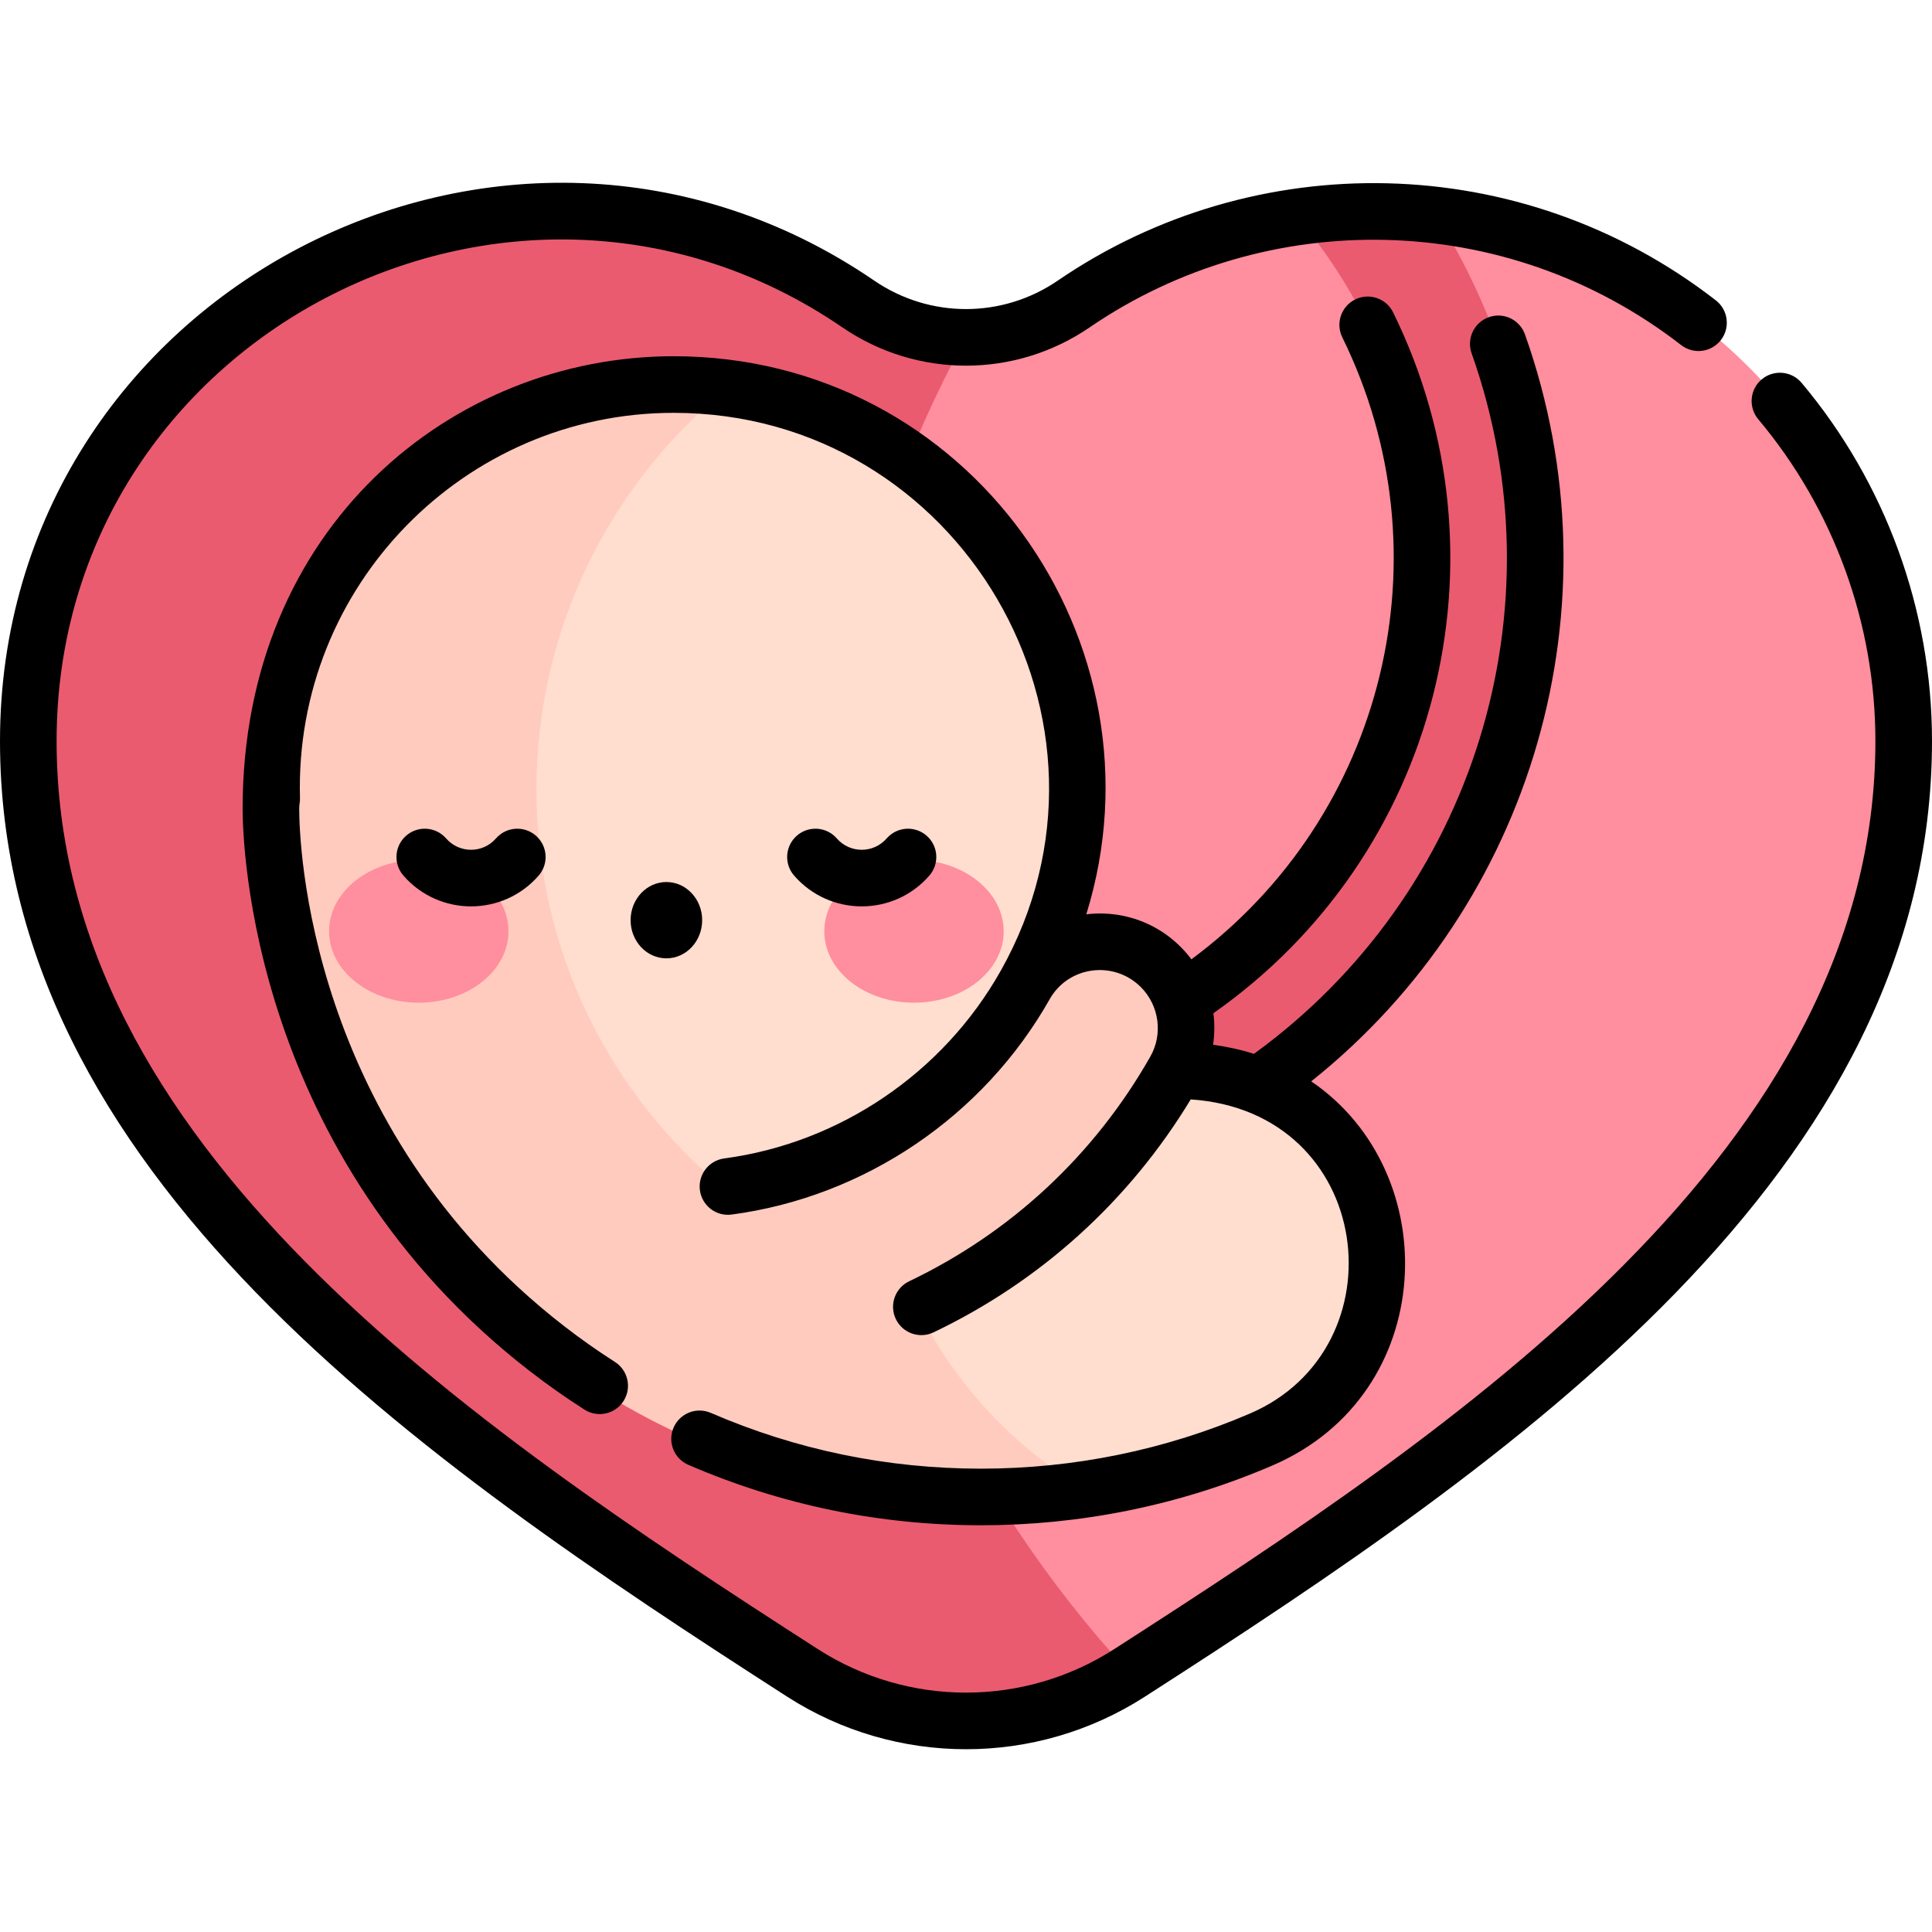
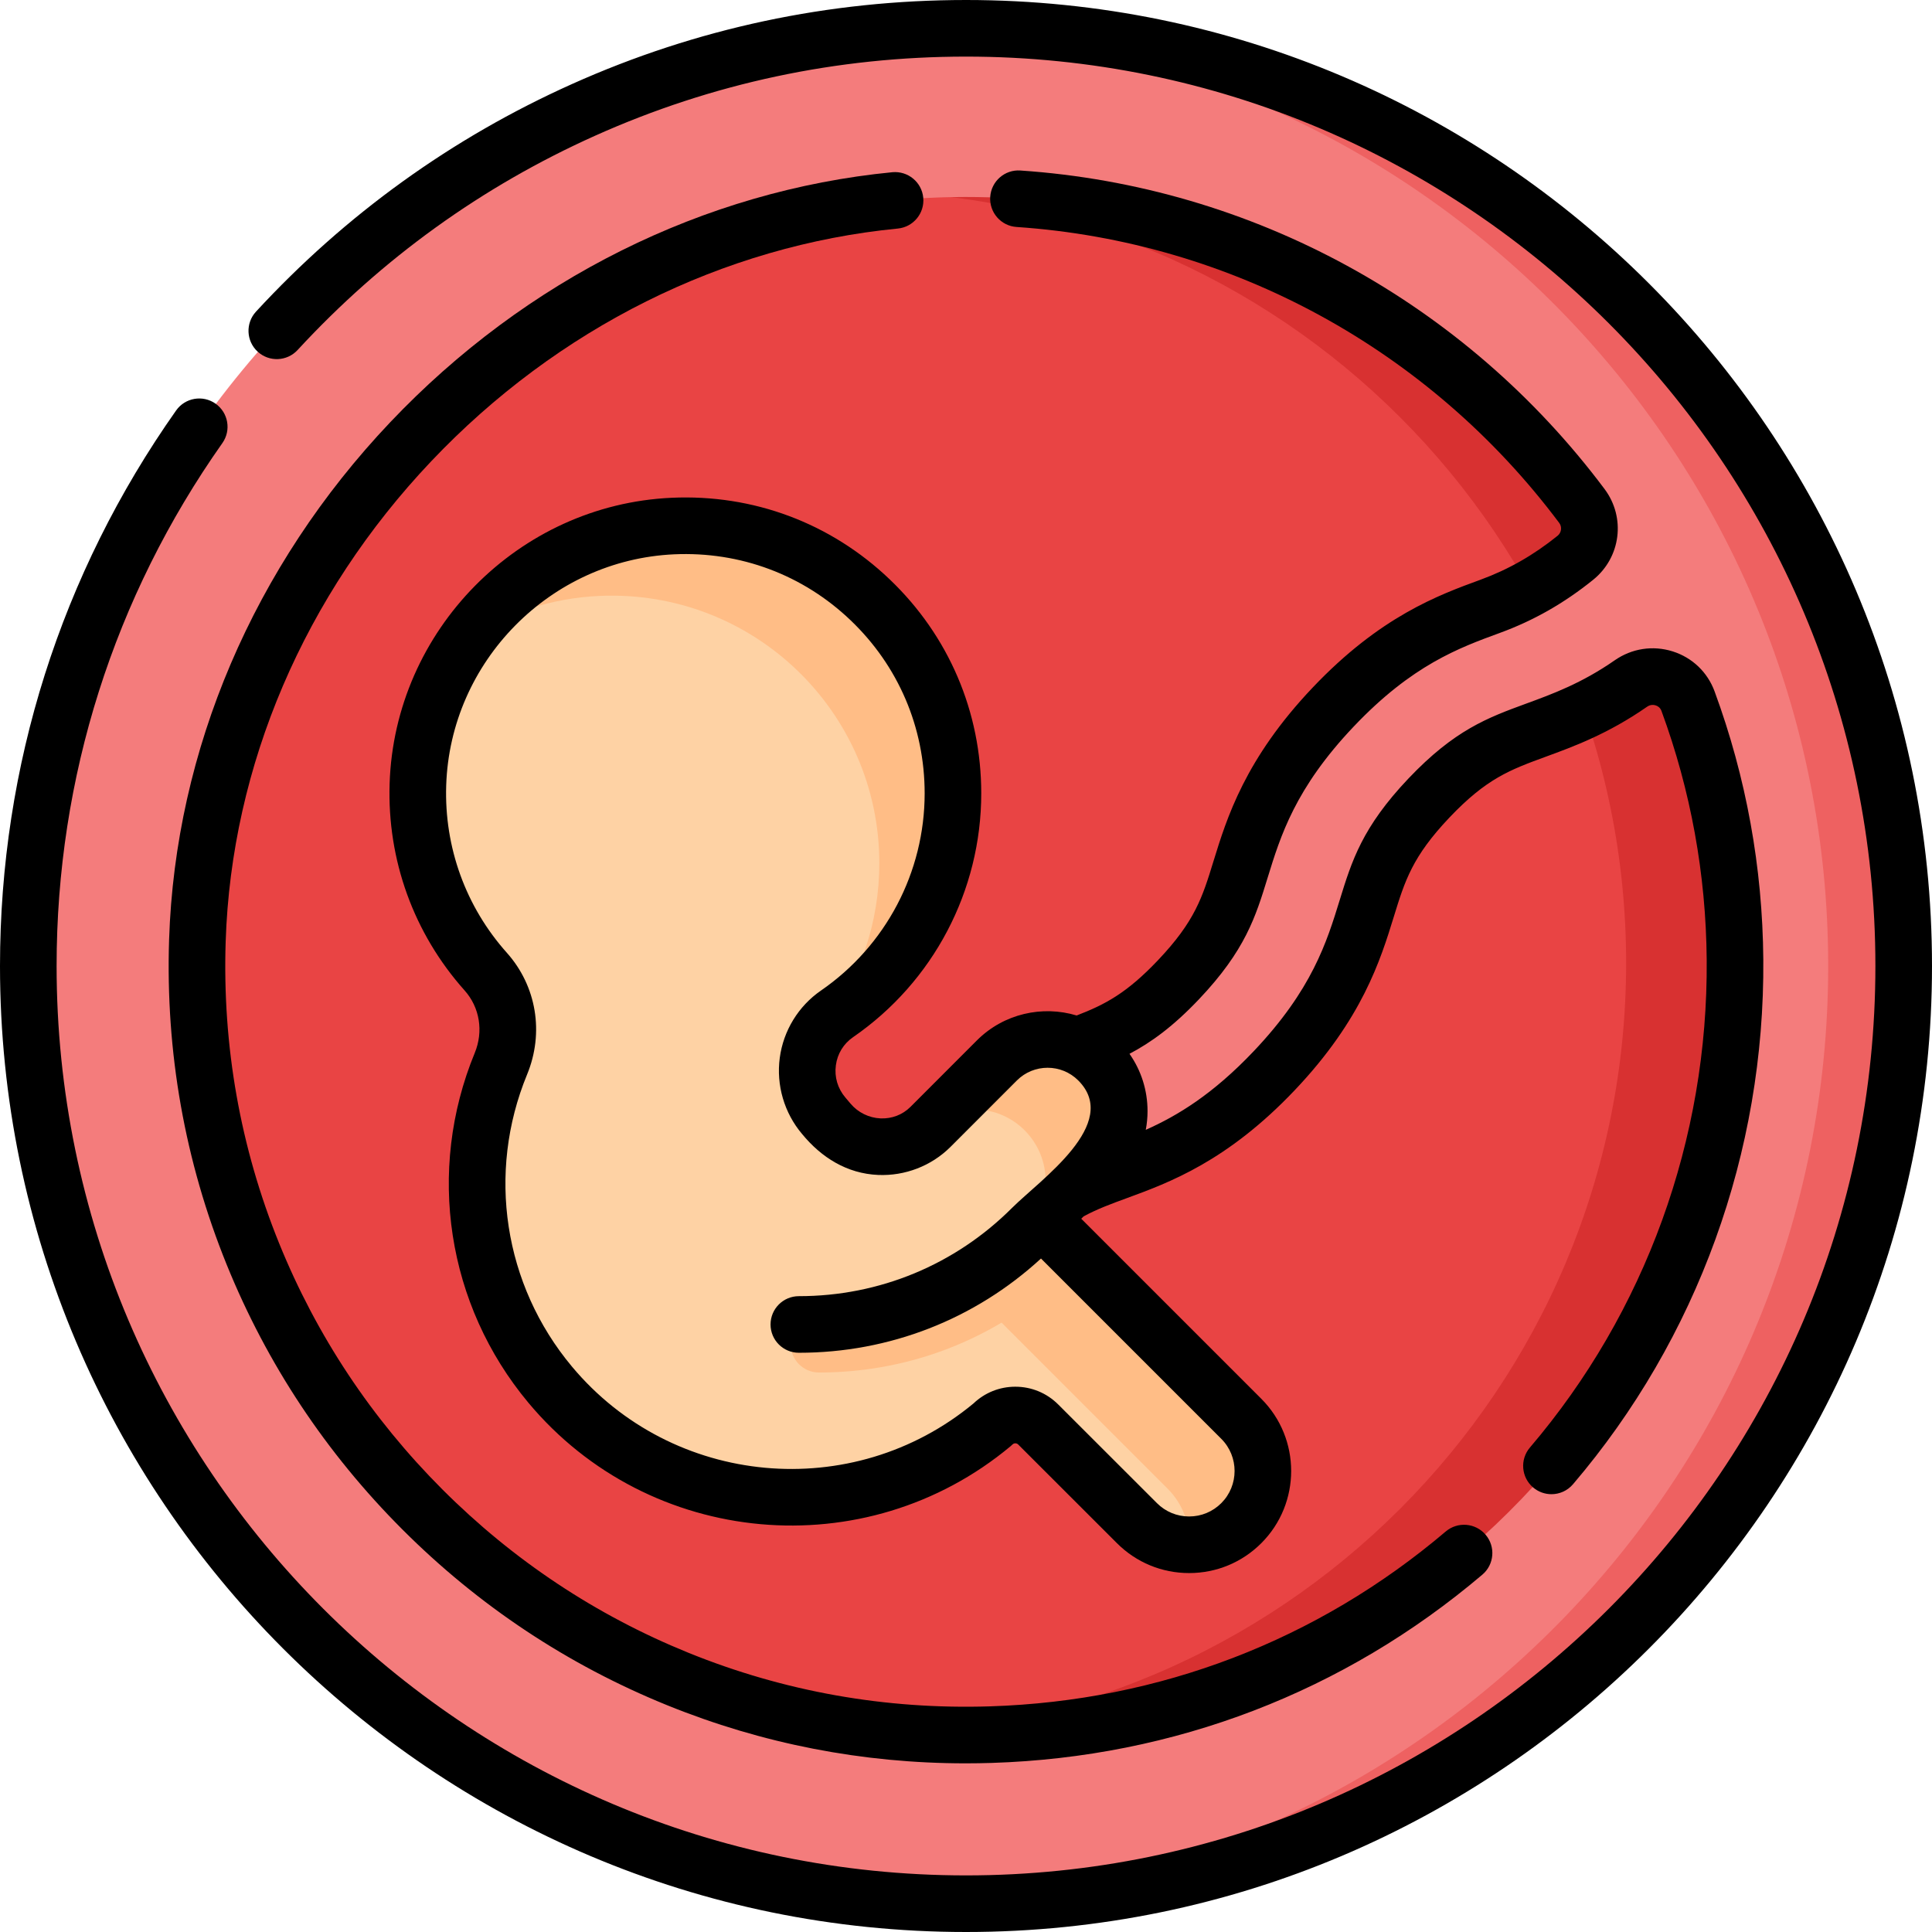
<svg xmlns="http://www.w3.org/2000/svg" id="Capa_1" enable-background="new 0 0 512 512" height="512" viewBox="0 0 512 512" width="512">
  <g>
    <g>
-       <path d="m380.515 57.038v17.582l-36.741-17.107c-21.74 3.117-41.878 11.178-59.213 23.037-8.626 5.901-18.594 8.852-28.56 8.852h-33.616v353.934h76.944c43.615-28.044 67.971-44.174 99.979-70.476 48.976-40.246 105.192-96.677 105.192-176.483 0-71.949-54.237-131.146-123.985-139.339z" fill="#ff8e9e" />
-       <g fill="#ea5b70">
-         <path d="m376.027 162.981c-4.94 45.406-31.804 85.617-71.86 107.563l-13.154 7.208 14.415 26.31 13.155-7.207c48.645-26.653 81.269-75.486 87.269-130.628 4.206-38.654-5.047-77.086-25.337-109.188-11.908-1.398-24.047-1.345-36.741.475 24.526 29.018 36.426 67.115 32.253 105.467z" />
-         <path d="m256 89.401c-9.967 0-19.933-2.951-28.559-8.852-22.585-15.451-49.919-24.489-79.37-24.489-77.635.001-140.571 62.823-140.571 140.317 0 79.806 56.217 136.236 105.194 176.481 31.942 26.247 57.319 43.053 99.986 70.486 26.38 16.961 60.268 16.952 86.648-.01-88.817-96.492-106.246-238.864-43.328-353.933z" />
+       <g>
+         <circle cx="255.99" cy="256" fill="#e94444" r="223.973" />
+         <path d="m479.96 256c0 123.7-100.27 223.97-223.97 223.97-62.32 0-118.69-25.45-159.29-66.53 35.29 28.97 80.45 46.35 129.67 46.35 112.98 0 204.57-91.59 204.57-204.57 0-112.99-91.59-204.58-204.57-204.58-45.31 0-87.17 14.73-121.07 39.66 39.78-36.2 92.66-58.27 150.69-58.27 123.7 0 223.97 100.27 223.97 223.97z" fill="#d83131" />
+         <path d="m255.99 7.5c-137.02 0-248.5 111.48-248.5 248.5 0 133.898 106.458 243.407 239.175 248.327 3.095.115 6.203.173 9.325.173 2.141 0 4.276-1.027 6.404-1.081 134.073-3.409 241.096-112.54 241.096-247.419 0-113.553-75.878-208.566-179.857-238.122-21.488-6.108-44.176-10.378-67.643-10.378zm6.607 452.195c-117.623 3.74-214.109-92.79-210.298-210.428 3.426-105.738 94.518-195.309 200.297-197.039 68.078-1.113 128.79 31.344 166.618 81.871 3.205 4.282 2.432 10.353-1.729 13.714-7.887 6.37-15.552 10.292-22.526 12.848-11.13 4.07-24.98 9.14-41.68 26.74s-21.04 31.7-24.53 43.02c-3.02 9.83-5.41 17.59-16.46 29.23-10.51 11.08-17.93 14.15-26.93 17.46 2.06.92 3.99 2.22 5.68 3.91 3.71 3.71 5.56 8.57 5.56 13.43s-1.85 9.71-5.56 13.42l-8.41 8.41c4.39-2.5 8.64-4.06 13.37-5.79 11.12-4.08 24.98-9.15 41.68-26.75 16.69-17.59 21.03-31.69 24.52-43.02 3.03-9.82 5.42-17.58 16.47-29.23 11.05-11.64 18.67-14.43 28.32-17.97 7.238-2.647 15.634-5.717 25.214-12.385 5.388-3.75 12.862-1.482 15.129 4.678 7.876 21.398 12.256 44.467 12.45 68.514.898 111.018-86.219 201.839-197.185 205.367z" fill="#f47c7c" />
+         <path d="m328.952 402.647c-3.813 3.816-8.811 6.727-13.811 6.733-5.009.005-10.02-1.902-13.843-5.722l-26.171-26.153c-3.353-3.351-8.788-3.347-12.137.008-35.292 29.433-87.758 24.703-117.202-10.567-20.491-24.539-24.434-57.402-13.05-85.045 3.411-8.283 1.939-17.734-4.028-24.416-11.681-13.083-18.587-30.527-17.97-49.585.466-14.414 5.31-27.801 13.241-38.85 12.287-17.117 31.986-27.622 54.305-28.641 40.689-1.858 73.245 29.577 73.245 69.844 0 24.238-11.161 44.637-29.717 57.427-.962.663-1.84 2.401-2.631 3.199-6.553 6.613-7.168 17.402-.911 24.792l1.419 1.676c6.876 8.121 19.282 8.834 26.836 1.341.049-.048.097-.096.146-.145l2.114-2.116 15.396-14.406c7.421-7.41 19.441-7.41 26.851 0 3.71 3.711 4.566 7.571 4.566 12.431s-1.855 9.71-5.566 13.42l-15.107 16.108 53.02 52.019c7.633 7.634 8.636 19.011 1.005 26.648z" fill="#fed2a4" />
+         <path d="m158.78 157.93c-12.75.58-24.65 4.59-34.8 11.12 12.29-17.12 31.99-28.62 54.31-29.64 40.68-1.86 74.24 30.58 74.24 70.84 0 24.24-12.16 45.64-30.72 58.43-.97.67-1.86 1.42-2.65 2.23 8.72-11.78 13.87-26.36 13.87-42.14 0-40.26-33.56-72.7-74.25-70.84z" fill="#ffbd86" />
+         <path d="m286.52 333.57-2.35 2.35c-5.65 5.65-11.89 10.51-18.59 14.5l-10.97-11.03c6.89-3.68 13.27-8.4 18.95-14.08l2.37-2.33z" fill="#ffbd86" />
+         <path d="m255.99 7.5c-3.35 0-6.68.07-10 .2 132.4 5.27 238.5 114.63 238.5 248.3s-106.1 243.03-238.5 248.3c3.32.13 6.65.2 10 .2 137.02 0 248.5-111.48 248.5-248.5s-111.48-248.5-248.5-248.5z" fill="#ee6161" />
+         <g fill="#ffbd86">
+           <path d="m328.95 403.65c-3.81 3.81-8.81 5.72-13.81 5.73.28-5.34-1.62-10.78-5.7-14.86l-53.02-53.02 15.11-15.11c3.71-3.71 5.57-8.56 5.57-13.42s-1.86-9.72-5.57-13.43c-6.16-6.16-15.51-7.2-22.75-3.11l15.4-15.41c7.42-7.41 19.44-7.41 26.85 0 3.71 3.71 5.57 8.57 5.57 13.43s-1.86 9.71-5.57 13.42l-15.1 15.11 53.02 53.02c7.63 7.63 7.63 20.01 0 27.65z" />
+           <path d="m286.52 333.57-2.35 2.35c-17.93 17.93-41.77 27.81-67.13 27.81-4.14 0-7.5-3.36-7.5-7.5 0-4.15 3.36-7.5 7.5-7.5 21.35 0 41.43-8.32 56.52-23.42l2.37-2.33z" />
+         </g>
      </g>
    </g>
    <g>
-       <path d="m349.035 299.288c-9.564-9.564-22.535-14.937-36.06-14.937h-2.551l-39.72-22.605c8.753-15.48 13.759-33.366 13.759-52.442 0-54.119-40.281-98.824-92.497-105.784l-55.947 31.985v192.885l152.196 66.715c15.763-2.454 30.878-6.865 45.088-12.979 33.041-14.215 41.165-57.405 15.732-82.838z" fill="#ffddcf" />
-       <path d="m310.423 284.351c5.07-8.929 3.522-20.152-3.738-27.412-10.648-10.648-28.573-8.303-35.982 4.807-16.101 28.488-44.915 48.832-78.738 53.341-30.425-25.17-49.811-63.212-49.811-105.783s19.387-80.614 49.812-105.784c-4.658-.621-9.408-.947-14.235-.947-58.946-.001-106.731 47.784-106.731 106.73 0 1.022.018 2.039.046 3.054 0-.018-.002-.035-.002-.053.929 59.259 29.254 111.861 72.882 145.689 31.814 24.668 71.75 39.36 115.124 39.36 9.92 0 19.66-.769 29.164-2.249-19.301-11.28-35.009-28.033-45-48.132 28.289-13.51 51.796-35.476 67.209-62.621z" fill="#ffcbbe" />
-     </g>
-     <g fill="#ff8e9e">
-       <ellipse cx="242.219" cy="246.793" rx="23.767" ry="18.927" />
-       <ellipse cx="110.98" cy="246.793" rx="23.767" ry="18.927" />
-     </g>
-     <g>
-       <path d="m477.439 101.455c-2.664-3.17-7.394-3.582-10.567-.919-3.171 2.664-3.583 7.396-.919 10.567 20.022 23.835 31.047 54.119 31.047 85.274 0 107.868-110.275 181.856-201.735 240.659-23.903 15.368-54.605 15.377-78.536-.011-93.452-60.088-201.729-133.624-201.729-240.648 0-106.894 120.569-169.589 208.206-109.637 19.816 13.557 45.771 13.553 65.588.001 46.747-31.98 110.226-31.372 156.731 4.711 3.271 2.537 7.983 1.945 10.523-1.328 2.539-3.272 1.944-7.984-1.328-10.523-51.723-40.129-122.332-40.859-174.396-5.24-14.706 10.059-33.945 10.061-48.65-.001-97.621-66.78-231.674 3.142-231.674 122.017 0 114.563 111.182 190.614 208.615 253.266 28.844 18.545 65.884 18.578 94.761.011 97.172-62.476 208.624-138.725 208.624-253.277 0-34.678-12.274-68.388-34.561-94.922z" />
-       <path d="m246.285 232.045c2.722-3.123 2.396-7.86-.727-10.582-3.124-2.721-7.862-2.396-10.582.727-3.5 4.018-9.718 4.016-13.217 0-2.723-3.124-7.46-3.448-10.582-.727s-3.448 7.459-.727 10.582c9.481 10.879 26.364 10.868 35.835 0z" />
-       <path d="m131.439 222.19c-3.5 4.018-9.718 4.016-13.217 0-2.723-3.124-7.46-3.448-10.582-.727s-3.448 7.459-.727 10.582c9.479 10.879 26.363 10.869 35.834 0 2.722-3.123 2.396-7.86-.727-10.582-3.124-2.721-7.861-2.396-10.581.727z" />
-       <path d="m186.081 243.857c0-5.585-4.245-10.112-9.481-10.112-5.237 0-9.481 4.527-9.481 10.112 0 5.584 4.245 10.112 9.481 10.112s9.481-4.528 9.481-10.112z" />
-       <path d="m404.131 88.616c-1.383-3.903-5.67-5.943-9.575-4.562-3.903 1.384-5.946 5.671-4.562 9.575 23.985 67.643.79 143.198-57.67 185.641-3.403-1.069-7.018-1.876-10.841-2.394.405-2.78.44-5.593.077-8.359 59.558-41.76 79.689-120.544 47.626-185.74-1.828-3.719-6.323-5.249-10.04-3.421-3.718 1.828-5.249 6.323-3.421 10.04 28.264 57.466 11.422 126.774-39.993 164.835-6.611-8.815-17.119-13.199-27.85-11.93 22.287-71.907-30.969-147.896-109.361-147.896-58.701 0-114.224 45.321-114.224 119.89 0 9.218 2.132 91.707 75.986 148.973 4.694 3.641 9.607 7.105 14.604 10.298 3.494 2.231 8.128 1.207 10.358-2.282 2.229-3.49 1.209-8.128-2.282-10.358-4.613-2.948-9.151-6.147-13.488-9.511-68.208-52.889-70.178-128.654-70.178-137.119 0-1.578.238-1.422.199-2.796-1.543-56.29 43.659-102.094 99.024-102.094 75.823 0 123.881 82.073 86.611 147.989-.001.003-.003.005-.005.008-15.248 26.979-42.612 45.52-73.2 49.597-4.105.548-6.99 4.319-6.443 8.426.548 4.106 4.318 6.996 8.426 6.443 35.223-4.695 66.728-26.036 84.276-57.085 4.962-8.779 16.989-10.354 24.148-3.194 4.871 4.871 5.907 12.439 2.519 18.406-14.795 26.059-36.897 46.652-63.917 59.557-3.737 1.785-5.32 6.262-3.535 10 1.785 3.736 6.259 5.321 10 3.535 28.418-13.572 51.885-34.869 68.154-61.735 48.855 3.261 56.077 65.878 15.738 83.231-22.362 9.62-46.603 14.627-71.31 14.627-24.844 0-48.939-4.974-71.616-14.784-3.8-1.646-8.218.104-9.861 3.906-1.645 3.802.104 8.217 3.906 9.861 24.567 10.628 50.667 16.017 77.571 16.017 25.828 0 52.171-5.064 77.237-15.848 44.043-18.949 45.789-77.633 10.271-101.794 58.788-46.872 82.097-126.163 56.641-197.953z" />
+       <path d="m226.08 274.855c21.265-14.658 33.96-38.809 33.96-64.603 0-21.626-8.613-41.767-24.254-56.709-15.632-14.936-36.165-22.617-57.833-21.627-40.573 1.853-73.385 35.121-74.7 75.739-.656 20.267 6.401 39.737 19.872 54.824 4.014 4.495 5.044 10.843 2.687 16.564-12.873 31.258-7.421 66.782 14.228 92.708 32.042 38.382 89.356 43.552 127.763 11.521.175-.147.344-.301.505-.462.261-.262.559-.316.763-.316s.502.055.764.315l26.171 26.153c5.11 5.105 11.901 7.917 19.125 7.917h.009c7.227-.003 14.02-2.819 19.128-7.932v.001c10.54-10.549 10.537-27.709-.007-38.254l-47.717-47.716.629-.629c3.606-1.952 7.249-3.293 11.464-4.835 11.229-4.119 26.607-9.762 44.493-28.612 17.896-18.86 22.721-34.525 26.253-45.99 2.952-9.569 4.903-15.892 14.736-26.258 9.834-10.358 16.044-12.637 25.473-16.097 7.367-2.695 16.536-6.049 26.906-13.267.921-.642 1.815-.5 2.265-.358.517.163 1.203.55 1.543 1.472 7.771 21.114 11.805 43.314 11.987 65.984.384 47.476-16.253 93.367-46.846 129.222-2.689 3.151-2.315 7.885.837 10.573 1.412 1.205 3.143 1.795 4.864 1.795 2.12 0 4.226-.893 5.709-2.632 32.936-38.602 50.849-87.994 50.436-139.079-.197-24.402-4.541-48.305-12.911-71.045-1.878-5.103-5.929-8.965-11.113-10.598-5.232-1.648-10.821-.789-15.339 2.354-8.777 6.108-16.595 8.968-23.535 11.507-10.143 3.722-18.903 6.937-31.156 19.843-12.25 12.915-15.003 21.833-18.199 32.193-3.429 11.13-7.315 23.745-22.79 40.056-10.866 11.452-20.209 17.099-28.608 20.841.307-1.621.468-3.281.468-4.967 0-5.51-1.679-10.76-4.784-15.18 5.74-3.021 11.564-7.236 18.414-14.458 12.272-12.929 15.015-21.855 18.195-32.208 3.43-11.123 7.316-23.73 22.796-40.044 15.495-16.329 27.885-20.86 38.821-24.859 8.938-3.277 17.002-7.874 24.655-14.055 7.347-5.933 8.674-16.494 3.021-24.044-37.058-49.497-93.487-80.266-154.82-84.417-4.127-.29-7.71 2.843-7.989 6.976-.28 4.133 2.843 7.71 6.976 7.989 56.969 3.856 109.391 32.447 143.826 78.442.779 1.041.583 2.559-.438 3.384-6.354 5.131-13.025 8.939-20.39 11.639-11.236 4.109-26.626 9.737-44.544 28.621-17.897 18.862-22.725 34.518-26.259 45.98-2.94 9.571-4.883 15.895-14.732 26.271-8.239 8.687-13.978 11.72-21.536 14.627-9.048-2.732-19.286-.534-26.435 6.603l-17.535 17.546-.098.098c-2.097 2.081-4.911 3.146-7.9 3.024-3.061-.133-5.951-1.55-7.93-3.888l-1.419-1.676c-2.019-2.385-2.904-5.404-2.492-8.502.408-3.065 2.03-5.716 4.567-7.465zm-13.522 25.662c5.119 6.241 11.899 10.498 20.145 10.856 7.121.306 14.088-2.374 19.14-7.386l17.649-17.659c4.483-4.476 11.773-4.48 16.249-.005 11.456 11.456-10.076 26.332-17.517 33.762-15.098 15.099-35.17 23.413-56.521 23.413-4.142 0-7.5 3.357-7.5 7.5s3.358 7.5 7.5 7.5c23.988 0 46.615-8.842 64.169-24.977l47.781 47.781c4.698 4.697 4.699 12.344.003 17.044-2.275 2.277-5.302 3.532-8.521 3.533-.002 0-.003 0-.004 0-3.219 0-6.245-1.253-8.521-3.527l-26.172-26.153c-3.037-3.034-7.072-4.705-11.365-4.705-.003 0-.007 0-.011 0-4.162.002-8.082 1.576-11.083 4.439-32.057 26.535-79.739 22.171-106.424-9.796-18.069-21.638-22.618-51.289-11.872-77.382 4.564-11.083 2.507-23.447-5.368-32.267-10.893-12.2-16.6-27.95-16.068-44.349 1.063-32.843 27.59-59.742 60.392-61.24 17.527-.79 34.146 5.411 46.787 17.488 12.65 12.085 19.617 28.373 19.617 45.863 0 20.86-10.271 40.395-27.474 52.253-5.981 4.122-9.962 10.623-10.923 17.837-.966 7.245 1.189 14.599 5.912 20.177z" />
+       <path d="m256 0c-36.328 0-71.455 7.491-104.405 22.267-31.819 14.268-59.997 34.562-83.753 60.317-2.808 3.045-2.617 7.79.428 10.598 3.044 2.809 7.789 2.616 10.598-.428 22.373-24.257 48.907-43.367 78.864-56.8 31.007-13.904 64.07-20.954 98.268-20.954 132.888 0 241 108.112 241 241s-108.112 241-241 241-241-108.112-241-241c0-49.912 15.19-97.83 43.93-138.575 2.387-3.385 1.579-8.064-1.806-10.452-3.384-2.387-8.064-1.577-10.452 1.806-30.533 43.288-46.672 94.197-46.672 147.221 0 141.159 114.841 256 256 256s256-114.841 256-256-114.841-256-256-256z" />
+       <path d="m236.477 45.639c-49.908 4.862-97.175 28.405-133.095 66.292-36.14 38.12-56.94 86.807-58.57 137.093-.964 29.768 4.168 58.733 15.254 86.092 10.678 26.35 26.337 49.962 46.545 70.182 20.207 20.22 43.811 35.895 70.154 46.588 25.229 10.241 51.822 15.417 79.157 15.417 2.301 0 4.611-.037 6.921-.11 48.392-1.539 93.344-18.793 129.998-49.896 3.158-2.68 3.546-7.413.866-10.571s-7.413-3.547-10.571-.866c-34.042 28.886-75.804 44.91-120.77 46.341-27.66.876-54.562-3.902-79.96-14.213-24.473-9.934-46.405-24.501-65.186-43.293-18.779-18.795-33.331-40.734-43.25-65.213-10.295-25.406-15.061-52.313-14.164-79.973 1.51-46.612 20.852-91.807 54.463-127.259 33.434-35.266 77.352-57.172 123.663-61.683 4.123-.401 7.139-4.069 6.738-8.192-.402-4.121-4.063-7.117-8.193-6.736z" />
    </g>
  </g>
</svg>
